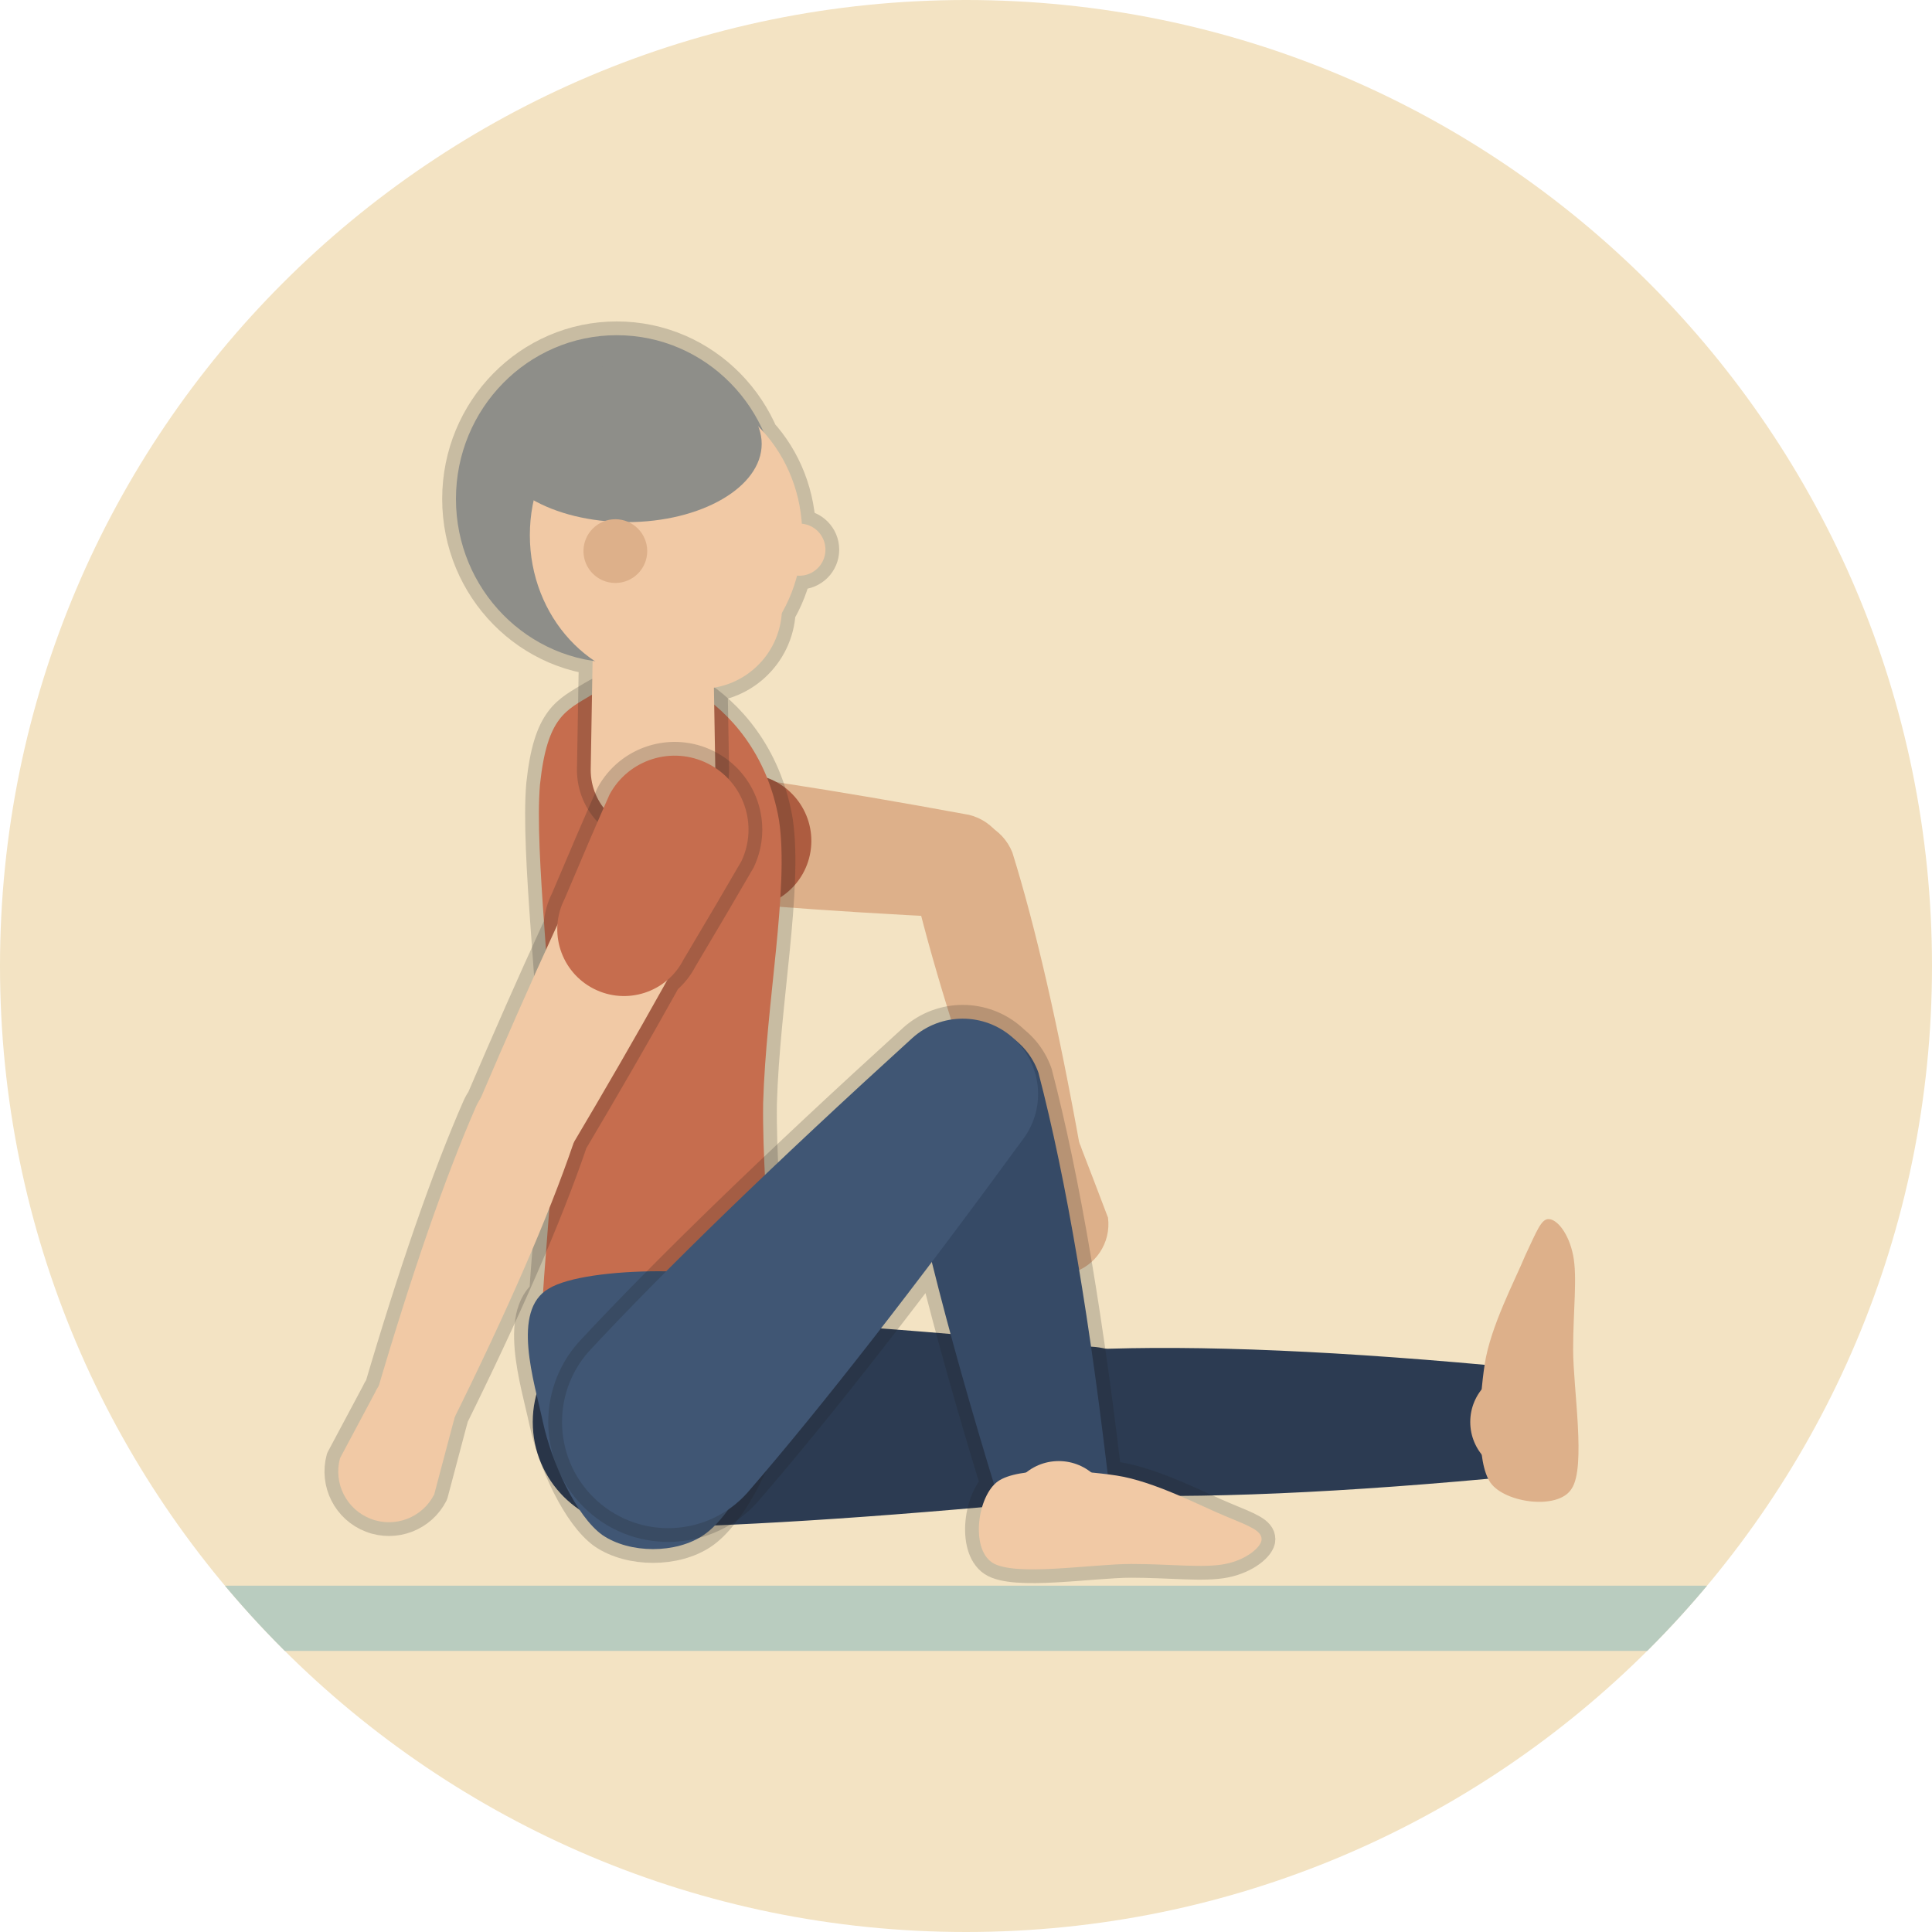
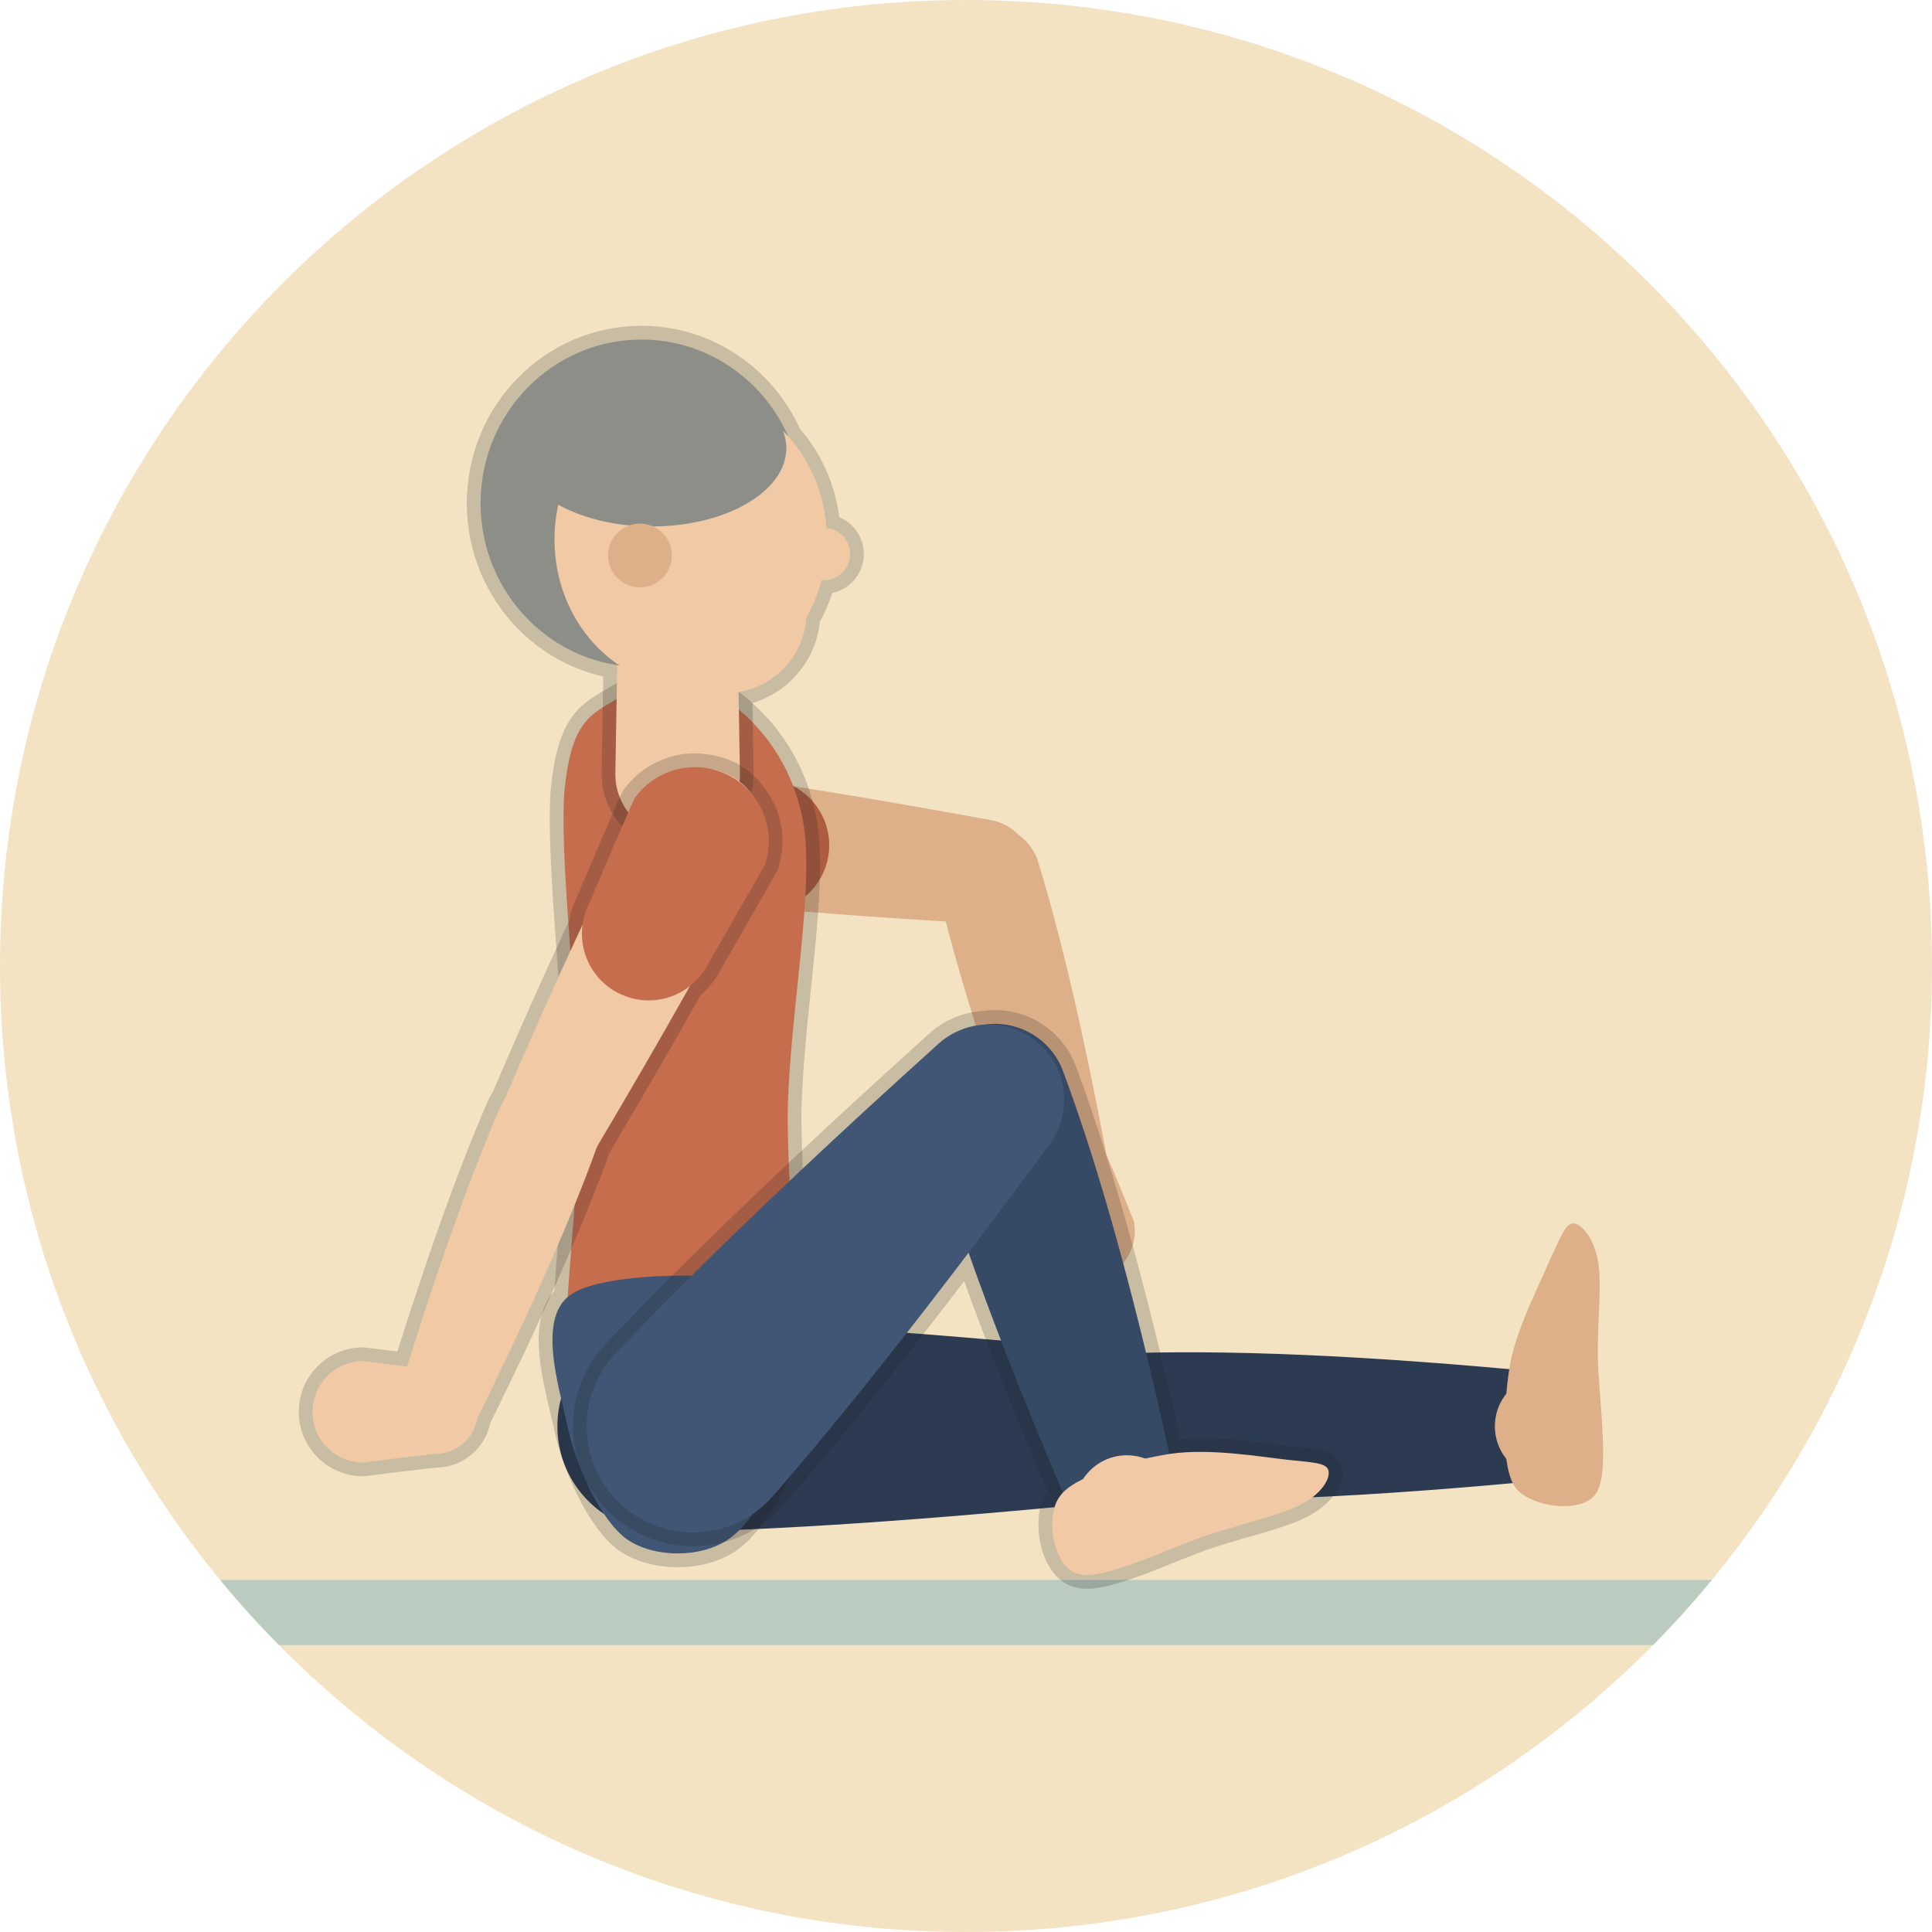
<svg xmlns="http://www.w3.org/2000/svg" viewBox="0 0 200 200" width="400" height="400" role="img" aria-label="Seated figure in profile with one leg extended, the other knee raised and crossed over, one hand behind.">
  <circle cx="100" cy="100" r="100" fill="#F3E3C3" />
  <clipPath id="call7ff">
    <circle cx="100" cy="100" r="100" />
  </clipPath>
  <g clip-path="url(#call7ff)">
-     <g transform="translate(100.0 164.9) scale(1.500)">
-       <rect x="-53.926" y="-0.5" width="107.851" height="4.5" rx="2.2" fill="#B9CCBF" />
+     <g transform="translate(100.0 164.3) scale(1.500)">
+       <rect x="-55.625" y="-0.5" width="111.249" height="4.5" rx="2.2" fill="#B9CCBF" />
      <g>
-         <path d="M-23.6 -48.4Q-14.9 -47.3 -0.6 -46.6A3.6 3.6 0 0 0 0.2 -53.7Q-13.9 -56.3 -22.6 -57.2A4.4 4.4 0 0 0 -23.6 -48.4Z" fill="#DDB08A" />
-         <path d="M-23.7 -47.8Q-20.7 -47.6 -15.8 -47.3A4.6 4.6 0 0 0 -14.8 -56.5Q-19.6 -57.3 -22.5 -57.8A5.1 5.1 0 0 0 -23.7 -47.8Z" fill="#AD5C40" />
-         <path d="M-3.7 -49.2Q-1.9 -41.4 2.5 -29.1A2.8 2.8 0 0 0 7.9 -30.6Q5.6 -43.4 3.2 -51.1A3.6 3.6 0 0 0 -3.7 -49.2Z" fill="#DDB08A" />
-         <path d="M2.4 -29.1Q2.6 -27.2 3.1 -24.1A3.5 3.5 0 0 0 9.8 -25.9Q8.7 -28.8 8.0 -30.6A2.9 2.9 0 0 0 2.4 -29.1Z" fill="#DDB08A" />
+         <path d="M-21.9 -47.7Q-13.2 -46.6 1.0 -45.8A3.6 3.6 0 0 0 1.9 -52.9Q-12.2 -55.5 -20.8 -56.5A4.4 4.4 0 0 0 -21.9 -47.7Z" fill="#DDB08A" />
+         <path d="M-22.0 -47.1Q-19.0 -46.9 -14.2 -46.6A4.6 4.6 0 0 0 -13.1 -55.7Q-17.8 -56.6 -20.8 -57.1A5.1 5.1 0 0 0 -22.0 -47.1Z" fill="#AD5C40" />
+         <path d="M-2.0 -48.4Q-0.2 -40.6 4.2 -28.3A2.8 2.8 0 0 0 9.7 -29.8Q7.3 -42.6 4.9 -50.3A3.6 3.6 0 0 0 -2.0 -48.4Z" fill="#DDB08A" />
+         <path d="M4.2 -28.3Q4.4 -26.4 4.9 -23.3A3.5 3.5 0 0 0 11.6 -25.2Q10.5 -28.0 9.7 -29.8A2.9 2.9 0 0 0 4.2 -28.3Z" fill="#DDB08A" />
      </g>
      <g>
-         <path d="M8.4 -6.8Q19.8 -6.3 38.4 -8.1A3.7 3.7 0 0 0 38.4 -15.5Q19.8 -17.3 8.4 -16.8A5.0 5.0 0 0 0 8.4 -6.8Z" fill="#2C3B52" />
-         <path d="M-22.6 -4.5Q-10.8 -4.7 8.4 -6.6A5.2 5.2 0 0 0 8.4 -17.0Q-10.8 -18.9 -22.6 -19.1A7.3 7.3 0 0 0 -22.6 -4.5Z" fill="#2C3B52" />
-         <path d="M38.4 -8.2A3.6 3.6 0.0 1 0 38.4 -15.4A3.6 3.6 0.0 1 0 38.4 -8.2Z" fill="#DDB08A" />
-         <path d="M36.2 -7.6C37.2 -6.2 40.9 -5.7 41.8 -7.2C42.8 -8.7 41.9 -14.1 41.9 -16.8C41.9 -19.5 42.2 -21.8 41.9 -23.3C41.6 -24.8 40.8 -25.8 40.2 -25.8C39.7 -25.8 39.4 -25.0 38.6 -23.3C37.9 -21.6 36.2 -18.4 35.8 -15.8C35.4 -13.2 35.2 -9.0 36.2 -7.6Z" fill="#DDB08A" />
+         <path d="M10.1 -6.1Q21.5 -5.6 40.1 -7.4A3.7 3.7 0 0 0 40.1 -14.8Q21.5 -16.6 10.1 -16.1A5.0 5.0 0 0 0 10.1 -6.1Z" fill="#2C3B52" />
+         <path d="M-20.9 -3.8Q-9.1 -4.0 10.1 -5.9A5.2 5.2 0 0 0 10.1 -16.3Q-9.1 -18.2 -20.9 -18.4A7.3 7.3 0 0 0 -20.9 -3.8Z" fill="#2C3B52" />
+         <path d="M40.1 -7.5A3.6 3.6 0.0 1 0 40.1 -14.7A3.6 3.6 0.0 1 0 40.1 -7.5Z" fill="#DDB08A" />
+         <path d="M37.9 -6.9C38.9 -5.5 42.6 -5.0 43.5 -6.5C44.5 -8.0 43.6 -13.4 43.6 -16.1C43.6 -18.8 43.9 -21.1 43.6 -22.6C43.3 -24.1 42.5 -25.1 41.9 -25.1C41.4 -25.1 41.1 -24.3 40.3 -22.6C39.6 -20.9 37.9 -17.7 37.5 -15.1C37.1 -12.5 36.9 -8.3 37.9 -6.9Z" fill="#DDB08A" />
      </g>
      <g>
-         <path d="M-29.0 -11.8C-30.1 -16.6 -28.4 -26.5 -28.4 -33.8C-28.5 -41.1 -29.8 -51.1 -29.4 -55.8C-28.9 -60.5 -27.6 -60.9 -25.8 -62.0C-24.0 -63.1 -20.7 -63.7 -18.6 -62.2C-16.4 -60.8 -13.7 -58.0 -12.9 -53.3C-12.2 -48.6 -13.8 -40.7 -14.0 -33.8C-14.1 -26.9 -12.6 -16.6 -13.9 -11.8C-15.1 -7.1 -19.1 -5.3 -21.6 -5.3C-24.1 -5.3 -27.9 -7.1 -29.0 -11.8ZM-29.2 -11.8C-29.8 -14.6 -31.4 -19.5 -28.8 -21.0C-26.2 -22.6 -16.2 -22.6 -13.7 -21.0C-11.1 -19.5 -12.9 -14.6 -13.6 -11.8C-14.3 -9.0 -16.2 -5.3 -18.1 -4.0C-20.0 -2.7 -23.2 -2.7 -25.1 -4.0C-26.9 -5.3 -28.6 -9.0 -29.2 -11.8Z" fill="#1E1F1D" stroke="#1E1F1D" stroke-width="1.9" stroke-linejoin="round" opacity="0.2" />
-         <path d="M-29.0 -11.8C-30.1 -16.6 -28.4 -26.5 -28.4 -33.8C-28.5 -41.1 -29.8 -51.1 -29.4 -55.8C-28.9 -60.5 -27.6 -60.9 -25.8 -62.0C-24.0 -63.1 -20.7 -63.7 -18.6 -62.2C-16.4 -60.8 -13.7 -58.0 -12.9 -53.3C-12.2 -48.6 -13.8 -40.7 -14.0 -33.8C-14.1 -26.9 -12.6 -16.6 -13.9 -11.8C-15.1 -7.1 -19.1 -5.3 -21.6 -5.3C-24.1 -5.3 -27.9 -7.1 -29.0 -11.8Z" fill="#C66D4E" />
-         <path d="M-29.2 -11.8C-29.8 -14.6 -31.4 -19.5 -28.8 -21.0C-26.2 -22.6 -16.2 -22.6 -13.7 -21.0C-11.1 -19.5 -12.9 -14.6 -13.6 -11.8C-14.3 -9.0 -16.2 -5.3 -18.1 -4.0C-20.0 -2.7 -23.2 -2.7 -25.1 -4.0C-26.9 -5.3 -28.6 -9.0 -29.2 -11.8Z" fill="#405674" />
+         <path d="M-27.3 -11.1C-28.4 -15.8 -26.7 -25.8 -26.7 -33.1C-26.8 -40.4 -28.1 -50.4 -27.7 -55.1C-27.2 -59.8 -25.9 -60.2 -24.1 -61.3C-22.3 -62.4 -19.0 -62.9 -16.9 -61.5C-14.7 -60.0 -12.0 -57.3 -11.2 -52.6C-10.5 -47.9 -12.1 -40.0 -12.3 -33.1C-12.4 -26.2 -10.9 -15.8 -12.2 -11.1C-13.4 -6.3 -17.4 -4.6 -19.9 -4.6C-22.4 -4.6 -26.2 -6.3 -27.3 -11.1ZM-27.5 -11.1C-28.1 -13.9 -29.7 -18.8 -27.1 -20.3C-24.5 -21.9 -14.5 -21.9 -12.0 -20.3C-9.4 -18.8 -11.2 -13.9 -11.9 -11.1C-12.6 -8.3 -14.5 -4.6 -16.4 -3.3C-18.3 -2.0 -21.5 -2.0 -23.4 -3.3C-25.2 -4.6 -26.9 -8.3 -27.5 -11.1Z" fill="#1E1F1D" stroke="#1E1F1D" stroke-width="1.9" stroke-linejoin="round" opacity="0.2" />
+         <path d="M-27.3 -11.1C-28.4 -15.8 -26.7 -25.8 -26.7 -33.1C-26.8 -40.4 -28.1 -50.4 -27.7 -55.1C-27.2 -59.8 -25.9 -60.2 -24.1 -61.3C-22.3 -62.4 -19.0 -62.9 -16.9 -61.5C-14.7 -60.0 -12.0 -57.3 -11.2 -52.6C-10.5 -47.9 -12.1 -40.0 -12.3 -33.1C-12.4 -26.2 -10.9 -15.8 -12.2 -11.1C-13.4 -6.3 -17.4 -4.6 -19.9 -4.6C-22.4 -4.6 -26.2 -6.3 -27.3 -11.1Z" fill="#C66D4E" />
+         <path d="M-27.5 -11.1C-28.1 -13.9 -29.7 -18.8 -27.1 -20.3C-24.5 -21.9 -14.5 -21.9 -12.0 -20.3C-9.4 -18.8 -11.2 -13.9 -11.9 -11.1C-12.6 -8.3 -14.5 -4.6 -16.4 -3.3C-18.3 -2.0 -21.5 -2.0 -23.4 -3.3C-25.2 -4.6 -26.9 -8.3 -27.5 -11.1Z" fill="#405674" />
      </g>
      <g>
-         <path d="M-17.3 -56.8Q-17.4 -63.1 -17.6 -73.3A4.0 4.0 0 0 0 -25.6 -73.3Q-25.8 -63.1 -25.9 -56.8A4.3 4.3 0 0 0 -17.3 -56.8ZM-24.1 -64.2A11.1 11.3 0.0 1 0 -24.1 -86.8A11.1 11.3 0.0 1 0 -24.1 -64.2ZM-20.7 -62.8A9.4 10.2 0.0 1 0 -20.7 -83.2A9.4 10.2 0.0 1 0 -20.7 -62.8ZM-18.3 -62.4A5.6 5.6 0.0 1 0 -18.3 -73.6A5.6 5.6 0.0 1 0 -18.3 -62.4ZM-11.5 -70.2A1.8 1.8 0.0 1 0 -11.5 -73.8A1.8 1.8 0.0 1 0 -11.5 -70.2ZM-23.4 -73.9A9.3 5.4 0.0 1 0 -23.4 -84.7A9.3 5.4 0.0 1 0 -23.4 -73.9ZM-24.2 -69.7A2.2 2.2 0.0 1 0 -24.2 -74.1A2.2 2.2 0.0 1 0 -24.2 -69.7Z" fill="#1E1F1D" stroke="#1E1F1D" stroke-width="1.9" stroke-linejoin="round" opacity="0.2" />
-         <path d="M-17.3 -56.8Q-17.4 -63.1 -17.6 -73.3A4.0 4.0 0 0 0 -25.6 -73.3Q-25.8 -63.1 -25.9 -56.8A4.3 4.3 0 0 0 -17.3 -56.8Z" fill="#F1C9A5" />
-         <path d="M-24.1 -64.2A11.1 11.3 0.0 1 0 -24.1 -86.8A11.1 11.3 0.0 1 0 -24.1 -64.2Z" fill="#8E8E89" />
-         <path d="M-20.7 -62.8A9.4 10.2 0.0 1 0 -20.7 -83.2A9.4 10.2 0.0 1 0 -20.7 -62.8Z" fill="#F1C9A5" />
-         <path d="M-18.3 -62.4A5.6 5.6 0.0 1 0 -18.3 -73.6A5.6 5.6 0.0 1 0 -18.3 -62.4Z" fill="#F1C9A5" />
-         <path d="M-11.5 -70.2A1.8 1.8 0.0 1 0 -11.5 -73.8A1.8 1.8 0.0 1 0 -11.5 -70.2Z" fill="#F1C9A5" />
-         <path d="M-23.4 -73.9A9.3 5.4 0.0 1 0 -23.4 -84.7A9.3 5.4 0.0 1 0 -23.4 -73.9Z" fill="#8E8E89" />
-         <path d="M-24.2 -69.7A2.2 2.2 0.0 1 0 -24.2 -74.1A2.2 2.2 0.0 1 0 -24.2 -69.7Z" fill="#DDB08A" />
+         <path d="M-15.6 -56.1Q-15.7 -62.4 -15.9 -72.6A4.0 4.0 0 0 0 -23.9 -72.6Q-24.1 -62.4 -24.2 -56.1A4.3 4.3 0 0 0 -15.6 -56.1ZM-22.4 -63.5A11.1 11.3 0.0 1 0 -22.4 -86.1A11.1 11.3 0.0 1 0 -22.4 -63.5ZM-19.0 -62.1A9.4 10.2 0.0 1 0 -19.0 -82.5A9.4 10.2 0.0 1 0 -19.0 -62.1ZM-16.6 -61.7A5.6 5.6 0.0 1 0 -16.6 -72.9A5.6 5.6 0.0 1 0 -16.6 -61.7ZM-9.8 -69.5A1.8 1.8 0.0 1 0 -9.8 -73.1A1.8 1.8 0.0 1 0 -9.8 -69.5ZM-21.7 -73.2A9.3 5.4 0.0 1 0 -21.7 -84.0A9.3 5.4 0.0 1 0 -21.7 -73.2ZM-22.5 -69.0A2.2 2.2 0.0 1 0 -22.5 -73.4A2.2 2.2 0.0 1 0 -22.5 -69.0Z" fill="#1E1F1D" stroke="#1E1F1D" stroke-width="1.9" stroke-linejoin="round" opacity="0.2" />
+         <path d="M-15.6 -56.1Q-15.7 -62.4 -15.9 -72.6A4.0 4.0 0 0 0 -23.9 -72.6Q-24.1 -62.4 -24.2 -56.1A4.3 4.3 0 0 0 -15.6 -56.1Z" fill="#F1C9A5" />
+         <path d="M-22.4 -63.5A11.1 11.3 0.0 1 0 -22.4 -86.1A11.1 11.3 0.0 1 0 -22.4 -63.5Z" fill="#8E8E89" />
+         <path d="M-19.0 -62.1A9.4 10.2 0.0 1 0 -19.0 -82.5A9.4 10.2 0.0 1 0 -19.0 -62.1Z" fill="#F1C9A5" />
+         <path d="M-16.6 -61.7A5.6 5.6 0.0 1 0 -16.6 -72.9A5.6 5.6 0.0 1 0 -16.6 -61.7Z" fill="#F1C9A5" />
+         <path d="M-9.8 -69.5A1.8 1.8 0.0 1 0 -9.8 -73.1A1.8 1.8 0.0 1 0 -9.8 -69.5Z" fill="#F1C9A5" />
+         <path d="M-21.7 -73.2A9.3 5.4 0.0 1 0 -21.7 -84.0A9.3 5.4 0.0 1 0 -21.7 -73.2Z" fill="#8E8E89" />
+         <path d="M-22.5 -69.0A2.2 2.2 0.0 1 0 -22.5 -73.4A2.2 2.2 0.0 1 0 -22.5 -69.0Z" fill="#DDB08A" />
      </g>
      <g>
-         <path d="M-4.7 -33.8Q-2.8 -22.6 2.8 -4.7A3.7 3.7 0 0 0 10.0 -6.3Q7.9 -24.8 5.0 -35.9A5.0 5.0 0 0 0 -4.7 -33.8ZM-15.1 -6.9Q-7.4 -15.8 4.0 -31.4A5.2 5.2 0 0 0 -3.7 -38.3Q-18.0 -25.3 -26.0 -16.7A7.3 7.3 0 0 0 -15.1 -6.9ZM6.4 -1.9A3.6 3.6 0.0 1 0 6.4 -9.1A3.6 3.6 0.0 1 0 6.4 -1.9ZM2.2 -7.7C0.8 -6.7 0.3 -3.1 1.8 -2.1C3.3 -1.1 8.7 -2.0 11.4 -2.0C14.1 -2.0 16.4 -1.7 17.9 -2.0C19.4 -2.3 20.4 -3.2 20.4 -3.7C20.4 -4.3 19.6 -4.6 17.9 -5.3C16.2 -6.0 13.0 -7.7 10.4 -8.1C7.8 -8.5 3.6 -8.7 2.2 -7.7Z" fill="#1E1F1D" stroke="#1E1F1D" stroke-width="1.9" stroke-linejoin="round" opacity="0.2" />
-         <path d="M-4.7 -33.8Q-2.8 -22.6 2.8 -4.7A3.7 3.7 0 0 0 10.0 -6.3Q7.9 -24.8 5.0 -35.9A5.0 5.0 0 0 0 -4.7 -33.8Z" fill="#364A66" />
-         <path d="M-15.1 -6.9Q-7.4 -15.8 4.0 -31.4A5.2 5.2 0 0 0 -3.7 -38.3Q-18.0 -25.3 -26.0 -16.7A7.3 7.3 0 0 0 -15.1 -6.9Z" fill="#405674" />
-         <path d="M6.4 -1.9A3.6 3.6 0.0 1 0 6.4 -9.1A3.6 3.6 0.0 1 0 6.4 -1.9Z" fill="#F1C9A5" />
-         <path d="M2.2 -7.7C0.8 -6.7 0.3 -3.1 1.8 -2.1C3.3 -1.1 8.7 -2.0 11.4 -2.0C14.1 -2.0 16.4 -1.7 17.9 -2.0C19.4 -2.3 20.4 -3.2 20.4 -3.7C20.4 -4.3 19.6 -4.6 17.9 -5.3C16.2 -6.0 13.0 -7.7 10.4 -8.1C7.8 -8.5 3.6 -8.7 2.2 -7.7Z" fill="#F1C9A5" />
+         <path d="M-2.8 -32.5Q0.2 -21.5 7.6 -4.4A3.7 3.7 0 0 0 14.6 -6.6Q10.7 -24.9 6.7 -35.6A5.0 5.0 0 0 0 -2.8 -32.5ZM-13.4 -6.2Q-5.7 -15.0 5.8 -30.6A5.2 5.2 0 0 0 -1.9 -37.5Q-16.2 -24.6 -24.3 -16.0A7.3 7.3 0 0 0 -13.4 -6.2ZM11.1 -1.9A3.6 3.6 0.0 1 0 11.1 -9.1A3.6 3.6 0.0 1 0 11.1 -1.9ZM6.5 -6.3C5.4 -4.9 6.0 -1.3 7.8 -0.9C9.5 -0.4 14.4 -2.9 17.0 -3.7C19.5 -4.5 21.8 -5.0 23.1 -5.7C24.5 -6.4 25.2 -7.5 25.0 -8.1C24.8 -8.6 23.9 -8.6 22.1 -8.8C20.3 -9.0 16.8 -9.6 14.1 -9.2C11.5 -8.8 7.5 -7.7 6.5 -6.3Z" fill="#1E1F1D" stroke="#1E1F1D" stroke-width="1.9" stroke-linejoin="round" opacity="0.2" />
+         <path d="M-2.8 -32.5Q0.2 -21.5 7.6 -4.4A3.7 3.7 0 0 0 14.6 -6.6Q10.7 -24.9 6.7 -35.6A5.0 5.0 0 0 0 -2.8 -32.5Z" fill="#364A66" />
+         <path d="M-13.4 -6.2Q-5.7 -15.0 5.8 -30.6A5.2 5.2 0 0 0 -1.9 -37.5Q-16.2 -24.6 -24.3 -16.0A7.3 7.3 0 0 0 -13.4 -6.2Z" fill="#405674" />
+         <path d="M11.1 -1.9A3.6 3.6 0.0 1 0 11.1 -9.1A3.6 3.6 0.0 1 0 11.1 -1.9Z" fill="#F1C9A5" />
+         <path d="M6.5 -6.3C5.4 -4.9 6.0 -1.3 7.8 -0.9C9.5 -0.4 14.4 -2.9 17.0 -3.7C19.5 -4.5 21.8 -5.0 23.1 -5.7C24.5 -6.4 25.2 -7.5 25.0 -8.1C24.8 -8.6 23.9 -8.6 22.1 -8.8C20.3 -9.0 16.8 -9.6 14.1 -9.2C11.5 -8.8 7.5 -7.7 6.5 -6.3Z" fill="#F1C9A5" />
      </g>
      <g>
-         <path d="M-24.0 -54.8Q-28.0 -47.0 -33.6 -33.9A3.6 3.6 0 0 0 -27.3 -30.7Q-20.0 -43.0 -16.1 -50.8A4.4 4.4 0 0 0 -24.0 -54.8ZM-24.6 -55.1Q-25.8 -52.4 -27.7 -47.9A4.6 4.6 0 0 0 -19.5 -43.7Q-17.0 -47.9 -15.5 -50.5A5.1 5.1 0 0 0 -24.6 -55.1ZM-33.8 -33.6Q-37.0 -26.3 -40.7 -13.7A2.8 2.8 0 0 0 -35.5 -11.7Q-29.7 -23.4 -27.1 -31.0A3.6 3.6 0 0 0 -33.8 -33.6ZM-40.8 -13.8Q-41.7 -12.1 -43.2 -9.3A3.5 3.5 0 0 0 -36.7 -6.8Q-35.9 -9.8 -35.4 -11.7A2.9 2.9 0 0 0 -40.8 -13.8Z" fill="#1E1F1D" stroke="#1E1F1D" stroke-width="1.9" stroke-linejoin="round" opacity="0.2" />
-         <path d="M-24.0 -54.8Q-28.0 -47.0 -33.6 -33.9A3.6 3.6 0 0 0 -27.3 -30.7Q-20.0 -43.0 -16.1 -50.8A4.4 4.4 0 0 0 -24.0 -54.8Z" fill="#F1C9A5" />
-         <path d="M-24.6 -55.1Q-25.8 -52.4 -27.7 -47.9A4.6 4.6 0 0 0 -19.5 -43.7Q-17.0 -47.9 -15.5 -50.5A5.1 5.1 0 0 0 -24.6 -55.1Z" fill="#C66D4E" />
-         <path d="M-33.8 -33.6Q-37.0 -26.3 -40.7 -13.7A2.8 2.8 0 0 0 -35.5 -11.7Q-29.7 -23.4 -27.1 -31.0A3.6 3.6 0 0 0 -33.8 -33.6Z" fill="#F1C9A5" />
-         <path d="M-40.8 -13.8Q-41.7 -12.1 -43.2 -9.3A3.5 3.5 0 0 0 -36.7 -6.8Q-35.9 -9.8 -35.4 -11.7A2.9 2.9 0 0 0 -40.8 -13.8Z" fill="#F1C9A5" />
+         <path d="M-22.3 -54.1Q-26.4 -46.4 -32.0 -33.3A3.6 3.6 0 0 0 -25.7 -30.0Q-18.4 -42.3 -14.4 -50.1A4.4 4.4 0 0 0 -22.3 -54.1ZM-22.9 -54.4Q-24.1 -51.7 -26.0 -47.2A4.6 4.6 0 0 0 -17.8 -43.0Q-15.4 -47.2 -13.9 -49.8A5.1 5.1 0 0 0 -22.9 -54.4ZM-32.2 -33.0Q-35.4 -25.6 -39.2 -13.2A2.8 2.8 0 0 0 -34.0 -11.1Q-28.2 -22.8 -25.5 -30.3A3.6 3.6 0 0 0 -32.2 -33.0ZM-36.6 -15.0Q-38.5 -15.2 -41.6 -15.6A3.5 3.5 0 0 0 -41.6 -8.6Q-38.5 -9.0 -36.6 -9.2A2.9 2.9 0 0 0 -36.6 -15.0Z" fill="#1E1F1D" stroke="#1E1F1D" stroke-width="1.9" stroke-linejoin="round" opacity="0.2" />
+         <path d="M-22.3 -54.1Q-26.4 -46.4 -32.0 -33.3A3.6 3.6 0 0 0 -25.7 -30.0Q-18.4 -42.3 -14.4 -50.1A4.4 4.4 0 0 0 -22.3 -54.1Z" fill="#F1C9A5" />
+         <path d="M-22.9 -54.4Q-24.1 -51.7 -26.0 -47.2A4.6 4.6 0 0 0 -17.8 -43.0Q-15.4 -47.2 -13.9 -49.8A5.1 5.1 0 0 0 -22.9 -54.4Z" fill="#C66D4E" />
+         <path d="M-32.2 -33.0Q-35.4 -25.6 -39.2 -13.2A2.8 2.8 0 0 0 -34.0 -11.1Q-28.2 -22.8 -25.5 -30.3A3.6 3.6 0 0 0 -32.2 -33.0Z" fill="#F1C9A5" />
+         <path d="M-36.6 -15.0Q-38.5 -15.2 -41.6 -15.6A3.5 3.5 0 0 0 -41.6 -8.6Q-38.5 -9.0 -36.6 -9.2A2.9 2.9 0 0 0 -36.6 -15.0Z" fill="#F1C9A5" />
      </g>
    </g>
  </g>
</svg>
